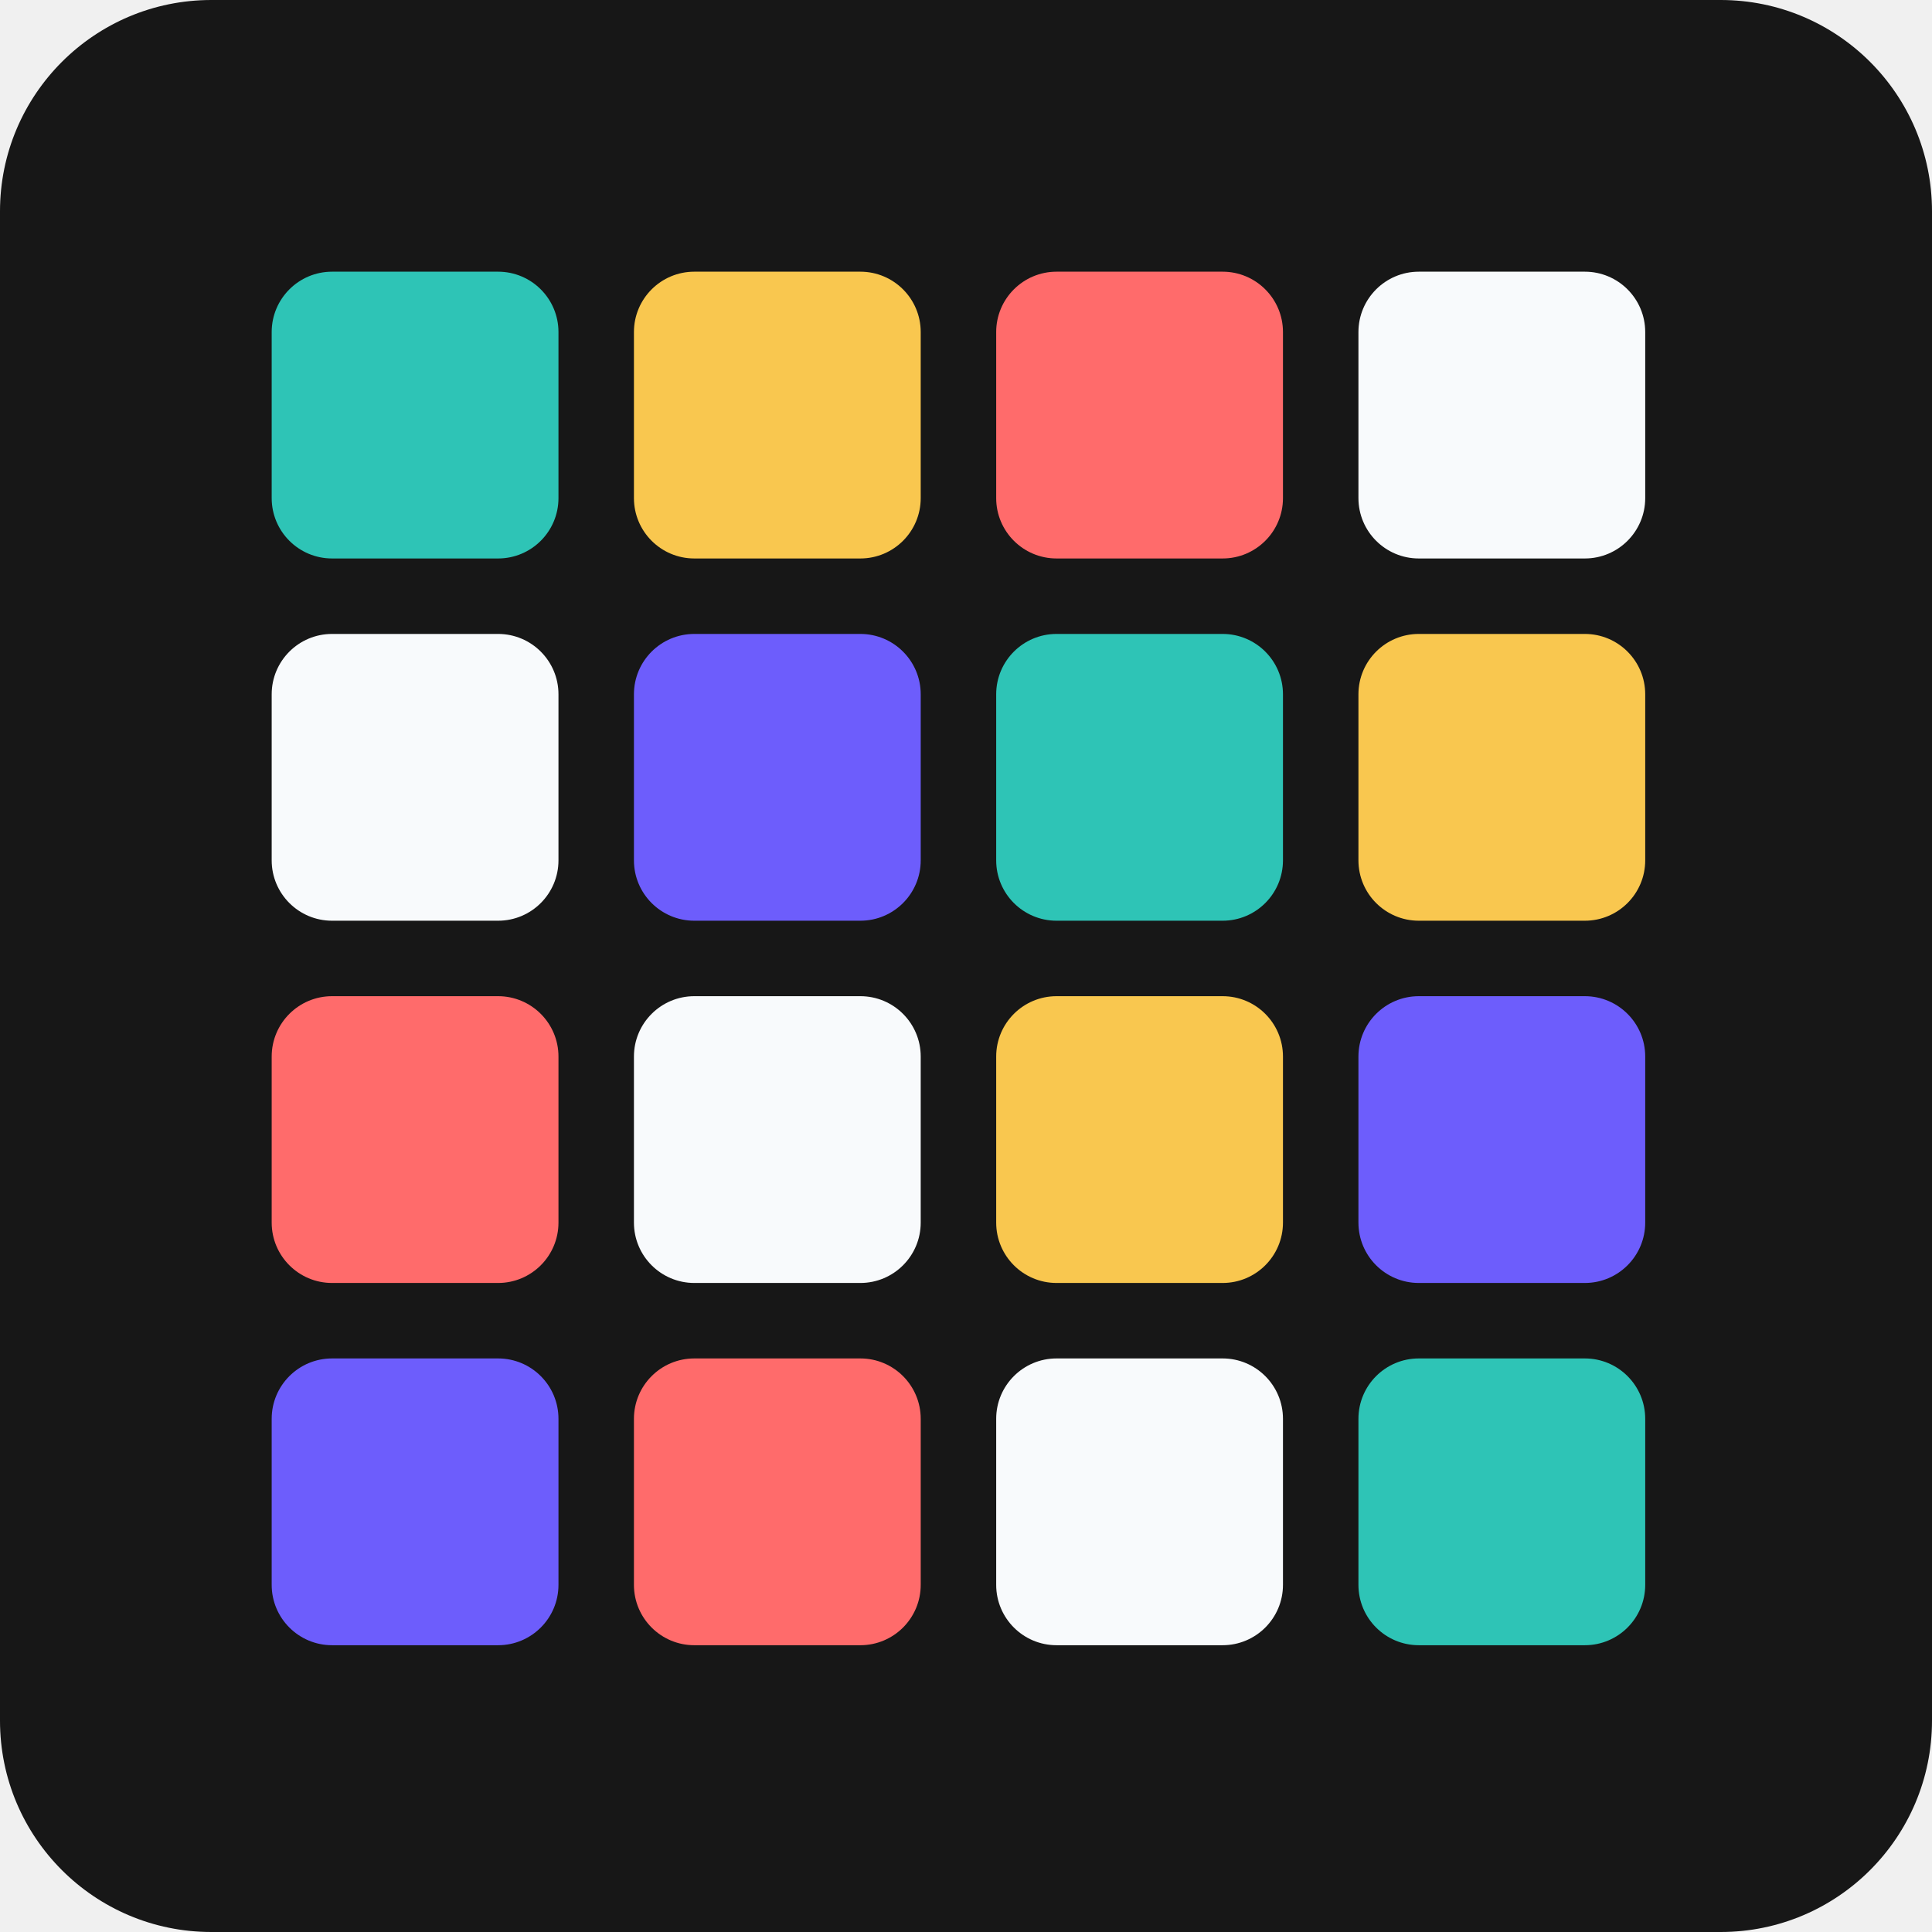
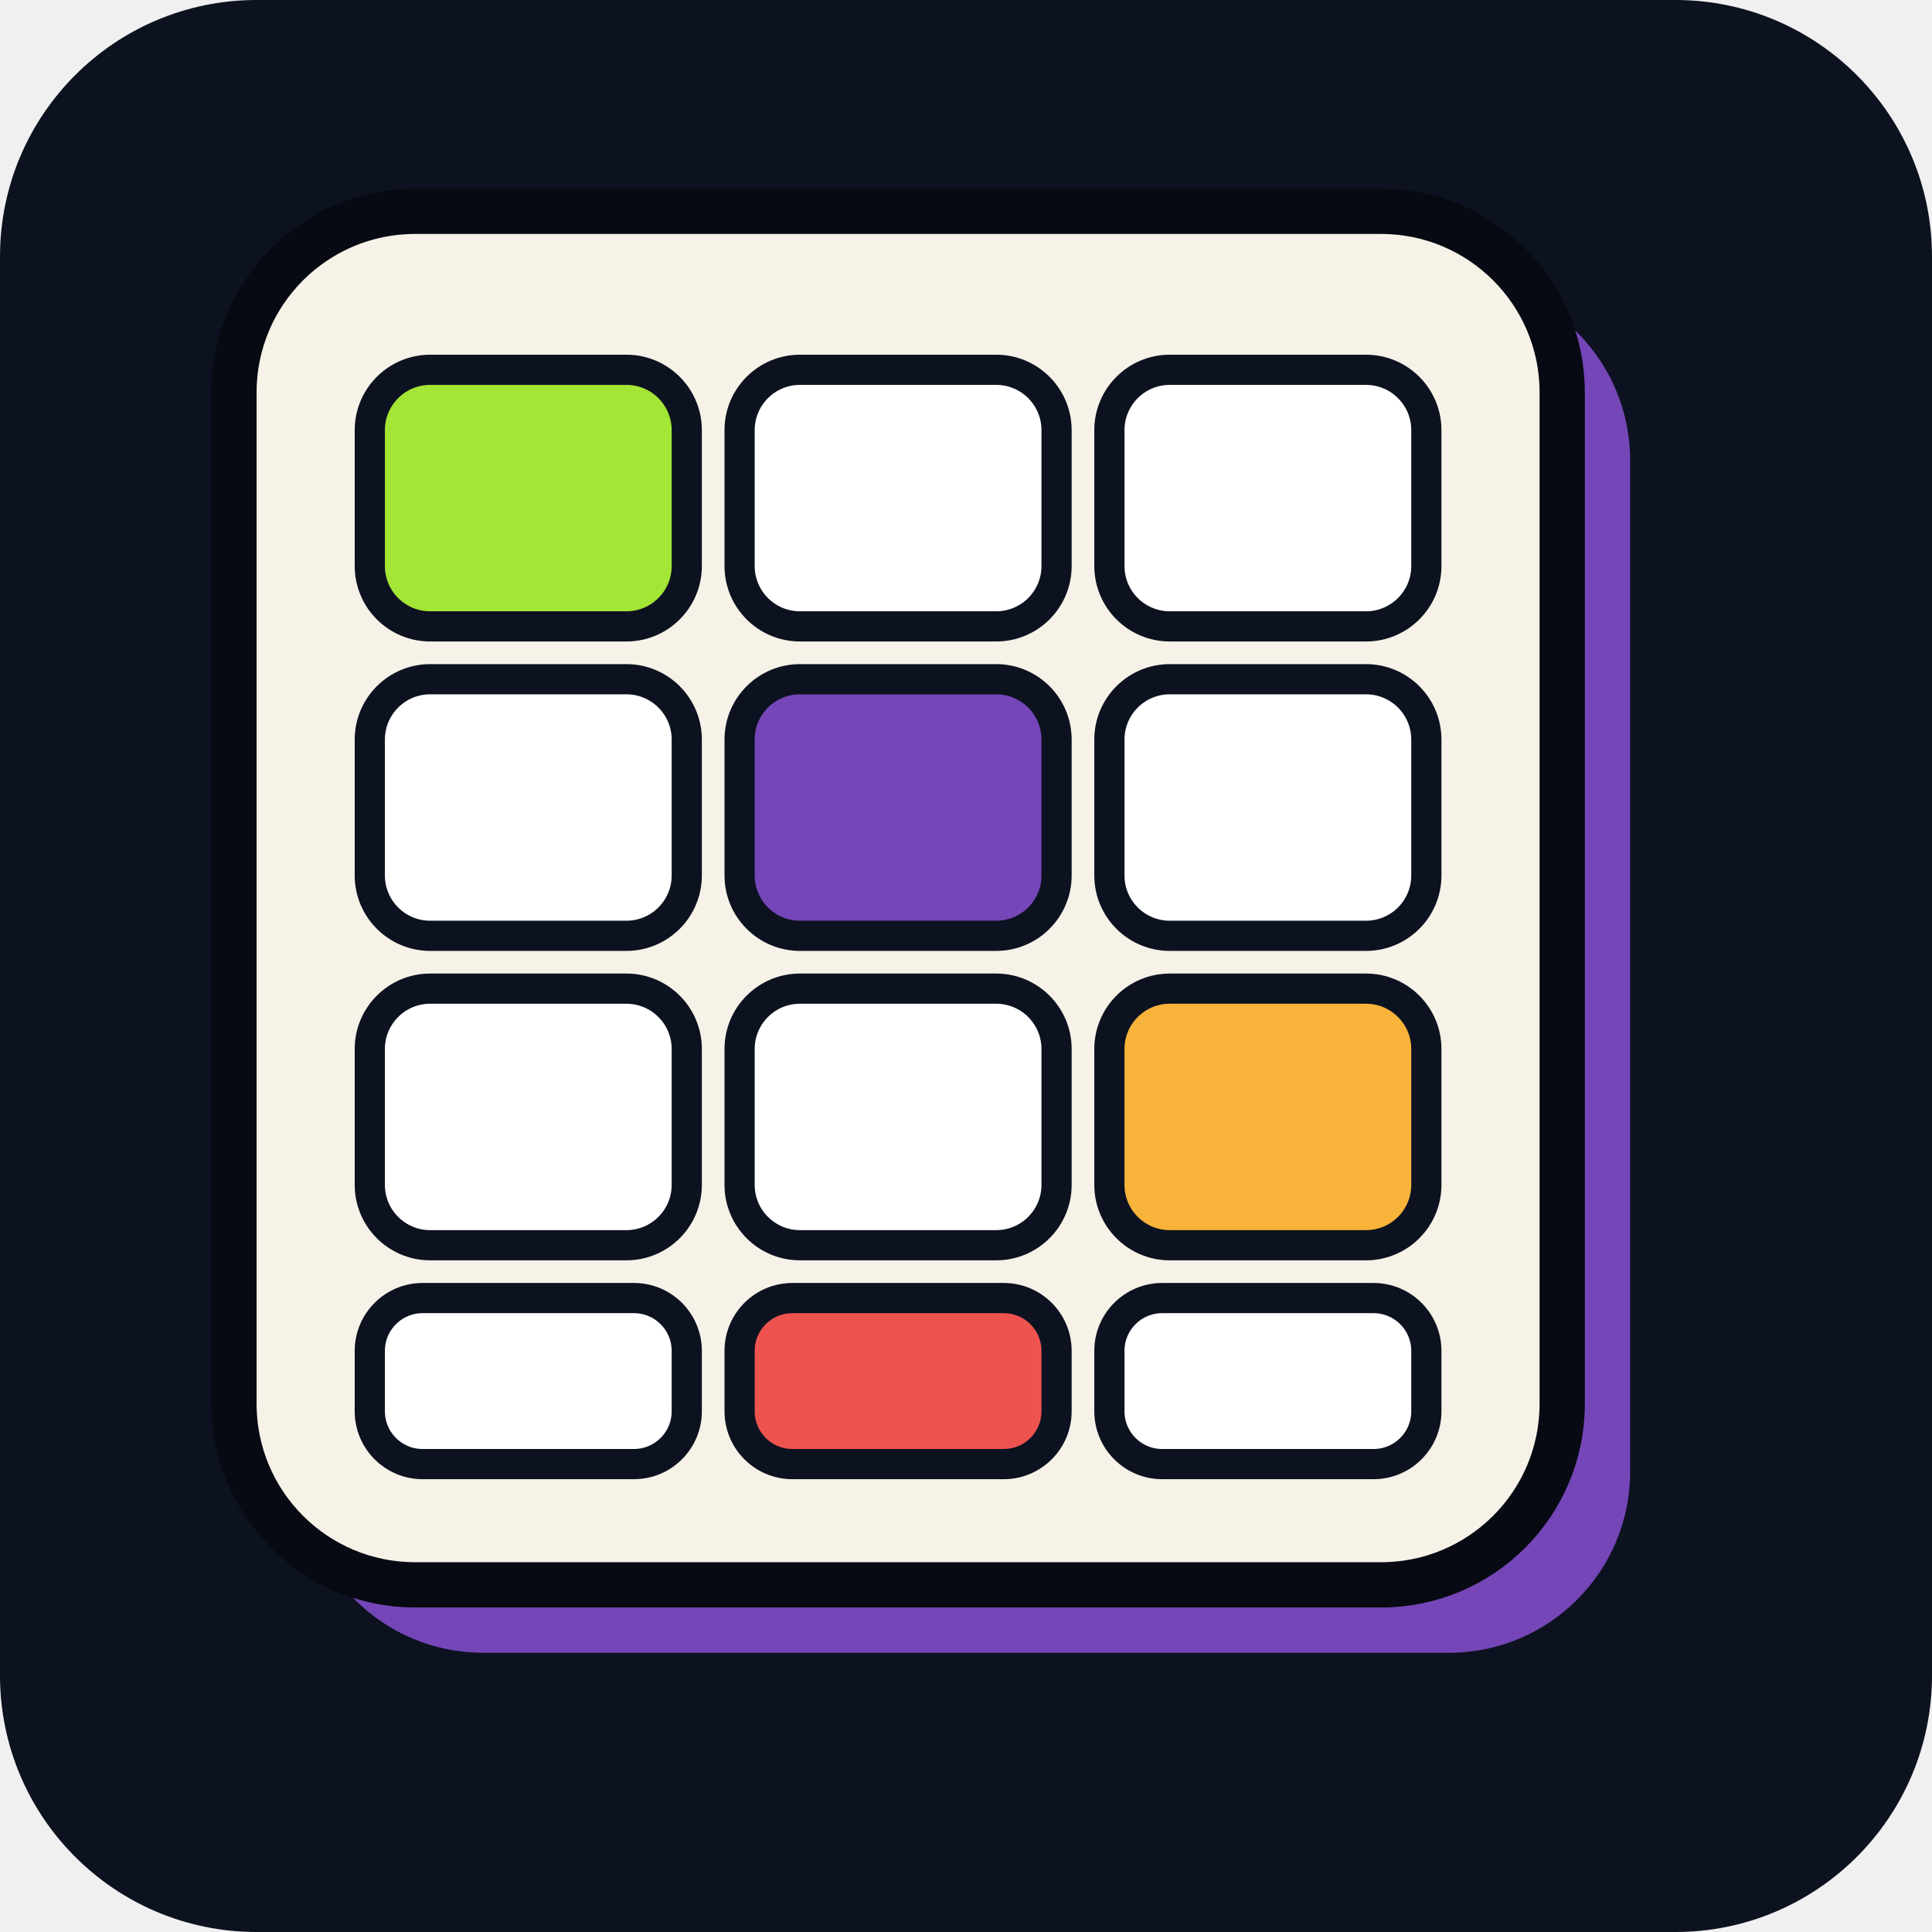
<svg xmlns="http://www.w3.org/2000/svg" width="256" height="256" viewBox="0 0 256 256" fill="none" role="img" aria-labelledby="title desc">
-   <rect width="256" height="256" rx="28" fill="#171717" />
-   <g transform="translate(36 36)">
-     <rect x="0" y="0" width="38" height="38" rx="8" fill="#2EC4B6" />
-     <rect x="48" y="0" width="38" height="38" rx="8" fill="#F9C74F" />
-     <rect x="96" y="0" width="38" height="38" rx="8" fill="#FF6B6B" />
-     <rect x="144" y="0" width="38" height="38" rx="8" fill="#F8FAFC" />
-     <rect x="0" y="48" width="38" height="38" rx="8" fill="#F8FAFC" />
-     <rect x="48" y="48" width="38" height="38" rx="8" fill="#6D5DFC" />
-     <rect x="96" y="48" width="38" height="38" rx="8" fill="#2EC4B6" />
-     <rect x="144" y="48" width="38" height="38" rx="8" fill="#F9C74F" />
-     <rect x="0" y="96" width="38" height="38" rx="8" fill="#FF6B6B" />
-     <rect x="48" y="96" width="38" height="38" rx="8" fill="#F8FAFC" />
-     <rect x="96" y="96" width="38" height="38" rx="8" fill="#F9C74F" />
-     <rect x="144" y="96" width="38" height="38" rx="8" fill="#6D5DFC" />
-     <rect x="0" y="144" width="38" height="38" rx="8" fill="#6D5DFC" />
-     <rect x="48" y="144" width="38" height="38" rx="8" fill="#FF6B6B" />
-     <rect x="96" y="144" width="38" height="38" rx="8" fill="#F8FAFC" />
-     <rect x="144" y="144" width="38" height="38" rx="8" fill="#2EC4B6" />
+   <rect width="256" height="256" rx="34" fill="#0D1220" />
+   <rect x="40" y="37" width="176" height="182" rx="24" fill="#7546B8" />
+   <rect x="31" y="28" width="176" height="182" rx="24" fill="#F7F2E8" stroke="#070A12" stroke-width="6" />
+   <g stroke="#0D1220" stroke-width="4">
+     <rect x="49" y="49" width="42" height="34" rx="8" fill="#A3E635" />
+     <rect x="98" y="49" width="42" height="34" rx="8" fill="#FFFFFF" />
+     <rect x="147" y="49" width="42" height="34" rx="8" fill="#FFFFFF" />
+     <rect x="49" y="90" width="42" height="34" rx="8" fill="#FFFFFF" />
+     <rect x="98" y="90" width="42" height="34" rx="8" fill="#7546B8" />
+     <rect x="147" y="90" width="42" height="34" rx="8" fill="#FFFFFF" />
+     <rect x="49" y="131" width="42" height="34" rx="8" fill="#FFFFFF" />
+     <rect x="98" y="131" width="42" height="34" rx="8" fill="#FFFFFF" />
+     <rect x="147" y="131" width="42" height="34" rx="8" fill="#F8B43A" />
+     <rect x="49" y="172" width="42" height="22" rx="7" fill="#FFFFFF" />
+     <rect x="98" y="172" width="42" height="22" rx="7" fill="#EF5350" />
+     <rect x="147" y="172" width="42" height="22" rx="7" fill="#FFFFFF" />
  </g>
</svg>
